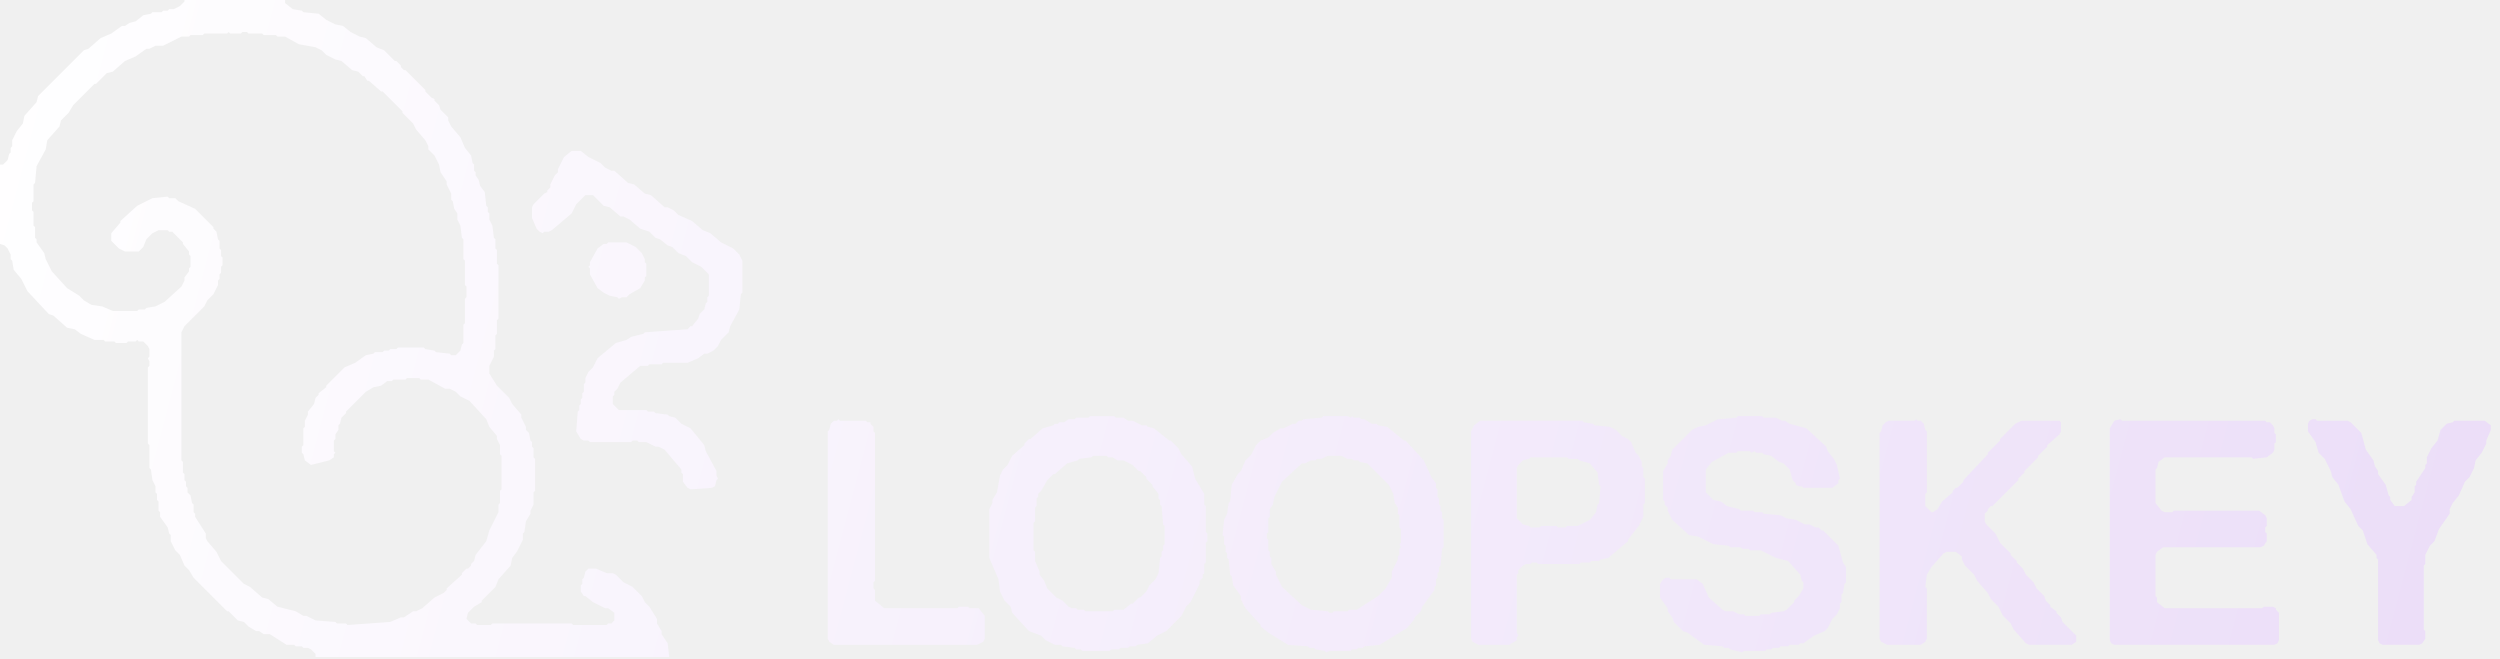
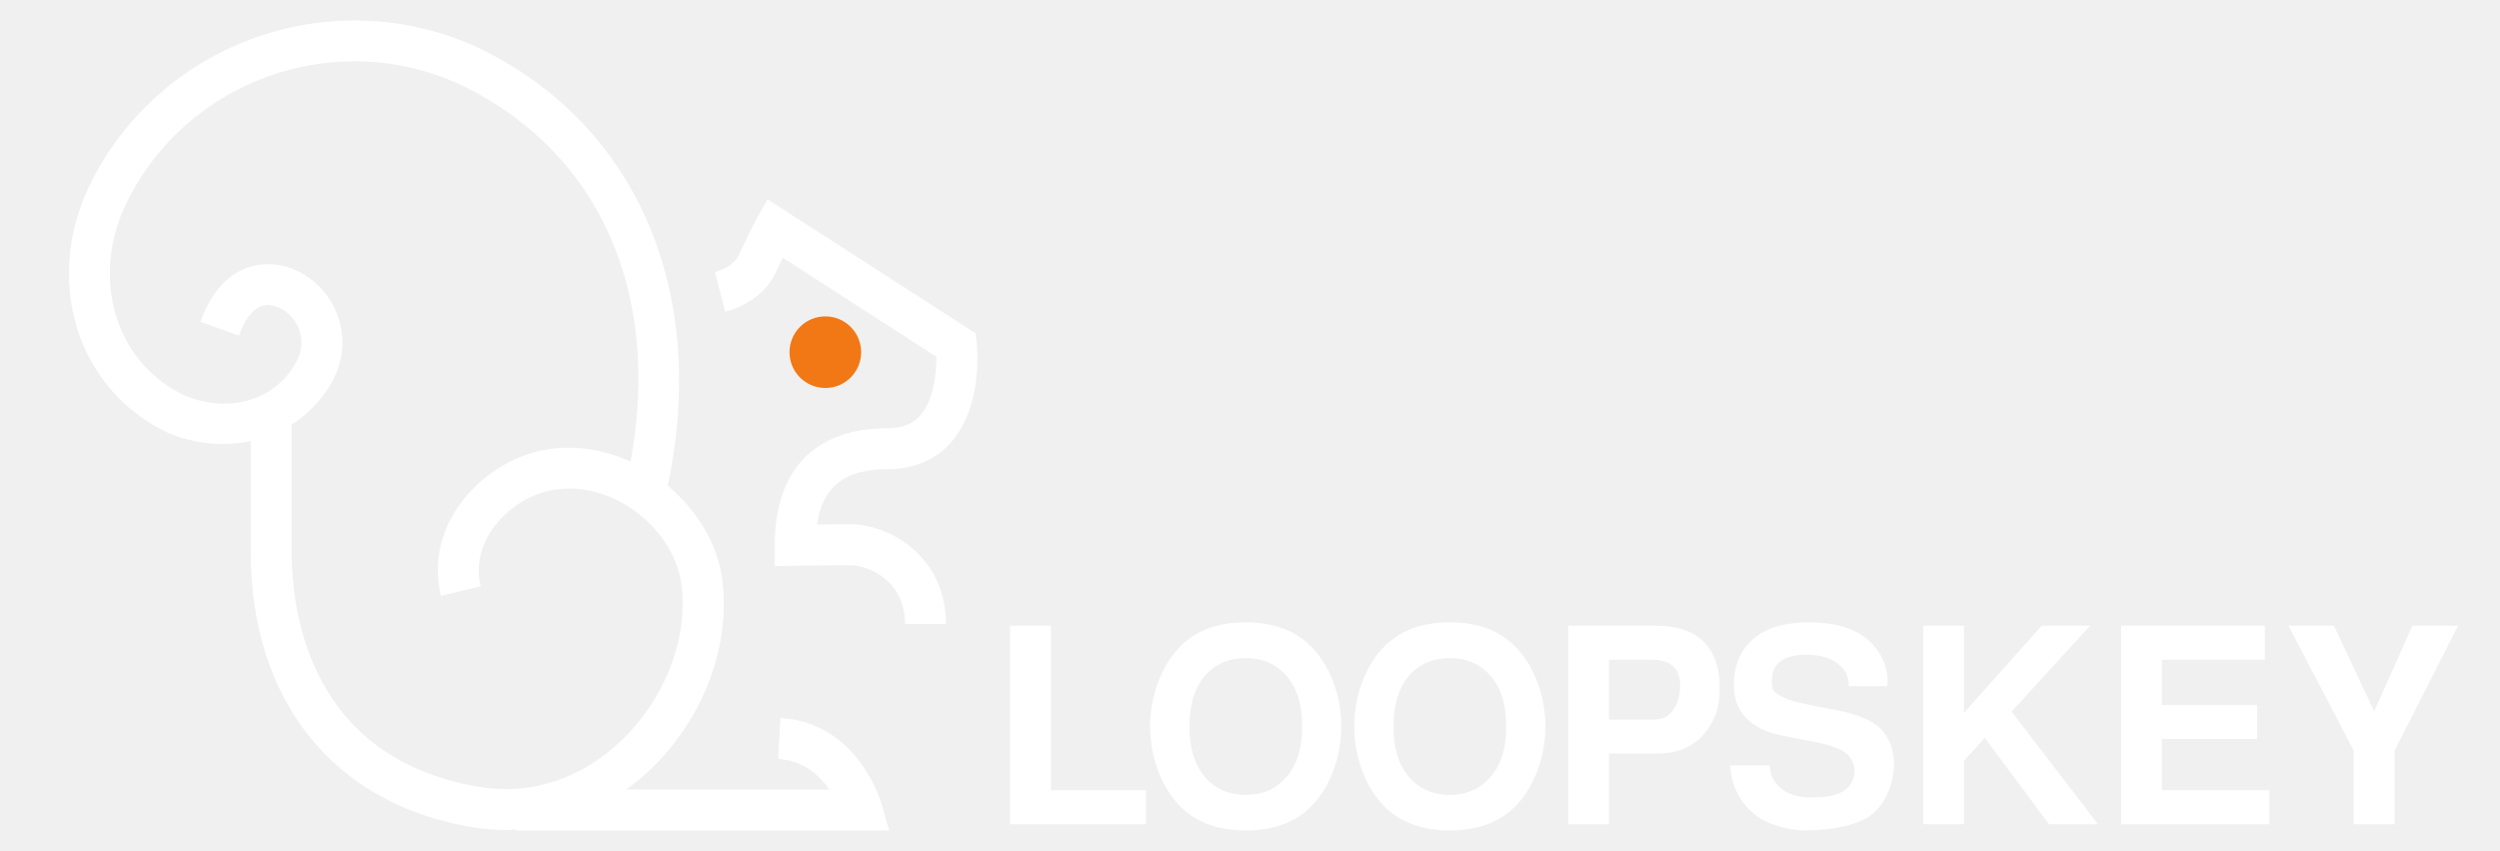
- <svg xmlns="http://www.w3.org/2000/svg" width="205" height="54" viewBox="0 0 205 54" role="img" aria-labelledby="title desc">
-   <defs>
-     <linearGradient id="loopskey-brand" x1="0" y1="0" x2="205" y2="54" gradientUnits="userSpaceOnUse">
-       <stop offset="0" stop-color="#FFFFFF" />
-       <stop offset="1" stop-color="#EBDDF8" />
-     </linearGradient>
-   </defs>
-   <path fill="url(#loopskey-brand)" fill-rule="evenodd" d="M 132 35 L 130.75 34.875 L 130.625 34.75 L 129.875 34.625 L 129.75 34.5 L 121.375 34.5 L 120.875 34.875 L 120.625 35.375 L 120.625 52.375 L 120.75 52.625 L 121.25 52.875 L 123.75 52.875 L 124.375 52.5 L 124.375 52.25 L 124.5 52.125 L 124.375 51.875 L 124.375 47.125 L 124.5 47 L 124.5 46.75 L 124.875 46.375 L 125.125 46.25 L 125.5 46.25 L 125.625 46.125 L 126 46.125 L 126.125 46.25 L 129.5 46.25 L 129.625 46.125 L 130.375 46.125 L 130.5 46 L 131.125 46 L 131.25 45.875 L 131.875 45.75 L 133.5 44.375 L 133.5 44.25 L 134.375 43.125 L 134.75 42.375 L 134.75 41.375 L 134.875 41.25 L 134.875 39.25 L 134.75 39.125 L 134.75 38.375 L 134.625 38.25 L 134.625 37.875 L 134.375 37.375 L 134.125 37.125 L 133.75 36.25 L 133.5 36 L 133 35.75 L 132.5 35.25 Z M 124.5 38.125 L 124.875 37.75 L 125.375 37.625 L 125.5 37.5 L 128.5 37.5 L 128.625 37.625 L 129.375 37.625 L 129.5 37.75 L 130.375 38 L 131 38.75 L 131.125 39.75 L 131.25 39.875 L 131.125 41.25 L 131 41.375 L 130.875 42 L 130.375 42.625 L 129.375 43.125 L 128.5 43.125 L 128.375 43.25 L 127.75 43.25 L 127.625 43.125 L 126.375 43.125 L 126.25 43.25 L 125.5 43.25 L 125.375 43.125 L 124.875 43 L 124.375 42.5 L 124.375 38.375 Z M 189.625 34.375 L 189.375 34.5 L 189.25 34.75 L 189.25 35.375 L 189.875 36.25 L 190.125 37.125 L 190.625 37.625 L 191.125 38.625 L 191.25 39.125 L 191.75 39.75 L 192.25 41.125 L 192.75 41.75 L 193.375 43.125 L 193.75 43.5 L 194.125 44.625 L 194.875 45.5 L 194.875 45.75 L 195 45.875 L 195 52.5 L 195.125 52.75 L 195.375 52.875 L 198.375 52.875 L 198.625 52.75 L 198.875 52.375 L 198.875 51.75 L 198.75 51.625 L 198.75 46.375 L 198.875 46.25 L 198.875 45.5 L 199.25 44.75 L 199.625 44.375 L 200 43.375 L 200.875 42.125 L 200.875 41.75 L 201.125 41.25 L 201.625 40.625 L 202.125 39.5 L 202.5 39.125 L 202.875 38.375 L 203 37.75 L 203.5 37.125 L 203.875 36.375 L 203.875 36.125 L 204.25 35.25 L 204.25 34.875 L 203.75 34.5 L 201.25 34.5 L 201.125 34.625 L 200.625 34.75 L 200.125 35.25 L 199.875 36.125 L 199.375 36.75 L 199 37.5 L 199 38 L 198.875 38.125 L 198.875 38.375 L 198.125 39.5 L 198.125 39.75 L 198 39.875 L 198 40.375 L 197.75 40.75 L 197.75 41 L 197.125 41.5 L 196.375 41.5 L 196 41 L 196 40.75 L 195.875 40.625 L 195.625 39.75 L 195 38.875 L 195 38.625 L 194.75 38.25 L 194.625 37.75 L 194 36.875 L 193.625 35.5 L 192.75 34.625 L 192.5 34.5 L 190 34.5 L 189.875 34.375 Z M 173.375 34.5 L 173 35.125 L 173 52.5 L 173.125 52.75 L 173.375 52.875 L 186.5 52.875 L 186.75 52.75 L 186.875 52.5 L 186.875 50.25 L 186.625 50 L 186.625 49.875 L 186.375 49.75 L 185.625 49.75 L 185.5 49.875 L 177.5 49.875 L 176.875 49.375 L 176.875 49 L 176.75 48.875 L 176.75 45.5 L 176.875 45.25 L 177.375 44.875 L 185.375 44.875 L 185.625 44.75 L 185.875 44.375 L 185.875 43.75 L 185.75 43.625 L 185.75 43.25 L 185.875 43.125 L 185.875 42.5 L 185.75 42.25 L 185.25 41.875 L 178.25 41.875 L 178.125 42 L 177.5 42 L 177.25 41.875 L 176.75 41.25 L 176.75 38.5 L 176.875 38.375 L 177 37.875 L 177.5 37.5 L 184.625 37.5 L 184.75 37.625 L 185.875 37.5 L 186.375 37.125 L 186.5 36.875 L 186.5 36.375 L 186.625 36.25 L 186.625 35.625 L 186.5 35.5 L 186.5 35.125 L 186.375 34.875 L 186.125 34.625 L 185.875 34.625 L 185.75 34.5 L 174 34.5 L 173.875 34.375 Z M 154.625 34.625 L 154.375 34.875 L 154.25 35.375 L 154.125 35.5 L 154.125 52.375 L 154.25 52.625 L 154.75 52.875 L 157.5 52.875 L 157.875 52.625 L 158 52.375 L 158 48.25 L 157.875 48.125 L 158 47.125 L 158.375 46.5 L 159.375 45.375 L 159.625 45.25 L 160.375 45.25 L 160.875 45.625 L 160.875 45.875 L 161.125 46.375 L 161.875 47.125 L 162.125 47.625 L 163 48.625 L 163.25 49.125 L 163.875 49.75 L 164.25 50.5 L 164.875 51.125 L 165.125 51.625 L 166.125 52.75 L 166.375 52.875 L 169.875 52.875 L 170.25 52.625 L 170.25 52.125 L 169.125 51 L 169 50.625 L 168.625 50.25 L 168.625 50.125 L 168.125 49.75 L 168.125 49.625 L 167.75 49.25 L 167.625 48.875 L 167 48.25 L 166.75 47.75 L 166.125 47.125 L 165.875 46.625 L 165.375 46.125 L 165.375 46 L 164.875 45.5 L 164.875 45.375 L 164 44.5 L 163.625 43.75 L 162.875 43 L 162.75 42.75 L 162.75 42.125 L 163 41.875 L 163 41.75 L 163.25 41.5 L 163.375 41.5 L 165.5 39.375 L 165.5 39.25 L 166 38.75 L 166 38.625 L 167.125 37.5 L 167.125 37.375 L 167.875 36.625 L 167.875 36.5 L 168.875 35.625 L 169 35.375 L 169 34.625 L 168.875 34.5 L 165.75 34.5 L 165.25 34.75 L 164 36 L 164 36.125 L 163 37.125 L 163 37.25 L 161 39.375 L 161 39.5 L 160.5 40 L 160.375 40 L 160.125 40.25 L 160.125 40.375 L 159.25 41.125 L 158.875 41.75 L 158.5 42 L 158.375 42 L 157.875 41.5 L 157.875 40.5 L 158 40.375 L 158 35.375 L 157.875 35.25 L 157.75 34.75 L 157.5 34.5 L 157.25 34.5 L 157.125 34.375 L 157 34.5 L 154.875 34.5 Z M 68.375 34.5 L 68.125 34.75 L 68 35.25 L 67.875 35.375 L 67.875 52.375 L 68 52.625 L 68.375 52.875 L 80.125 52.875 L 80.625 52.625 L 80.75 52.375 L 80.75 50.5 L 80.25 49.875 L 79.5 49.875 L 79.375 49.75 L 78.625 49.75 L 78.5 49.875 L 72.5 49.875 L 71.75 49.25 L 71.75 48.375 L 71.625 48.25 L 71.625 47.75 L 71.75 47.625 L 71.75 35.5 L 71.625 35.375 L 71.625 35 L 71.375 34.75 L 71.375 34.625 L 71.125 34.625 L 71 34.5 L 68.875 34.5 L 68.75 34.375 L 68.625 34.5 Z M 139.25 35 L 138.75 35.25 L 137.125 36.875 L 137 37.375 L 136.75 37.75 L 136.75 38 L 136.375 38.625 L 136.375 41 L 136.5 41.125 L 136.5 41.375 L 136.75 41.625 L 136.75 41.875 L 137.125 42.625 L 138.5 43.875 L 139.25 44 L 140.5 44.625 L 141.75 44.75 L 141.875 44.875 L 142.75 44.875 L 142.875 45 L 143.375 45 L 143.5 45.125 L 144.375 45.125 L 145.625 45.75 L 146.625 46 L 147.625 47.125 L 147.75 47.625 L 147.875 47.75 L 147.875 48.25 L 147.5 48.875 L 147.125 49.25 L 147.125 49.375 L 146.5 50 L 146.25 50.125 L 145.25 50.25 L 145.125 50.375 L 144.375 50.375 L 144.25 50.5 L 143.125 50.5 L 143 50.375 L 142.625 50.375 L 142.125 50.125 L 141.5 50.125 L 141.25 50 L 140.125 49 L 139.625 47.875 L 139.125 47.5 L 137 47.5 L 136.875 47.375 L 136.625 47.375 L 136.375 47.5 L 136.125 47.875 L 136.125 49 L 136.75 49.875 L 136.75 50.125 L 137.125 50.625 L 137.25 51 L 138 51.75 L 138.375 51.875 L 139.75 52.875 L 141.25 53 L 141.375 53.125 L 141.75 53.125 L 141.875 53.25 L 142.875 53.5 L 143 53.375 L 144.75 53.375 L 144.875 53.25 L 145.25 53.25 L 145.375 53.125 L 145.875 53.125 L 146 53 L 146.625 53 L 146.75 52.875 L 147.5 52.875 L 147.625 52.75 L 147.875 52.75 L 148.75 52.125 L 149.625 51.75 L 149.875 51.5 L 150.25 50.75 L 150.625 50.375 L 150.875 49.875 L 150.875 49.5 L 151 49.375 L 151 48.75 L 151.125 48.625 L 151.25 47.875 L 151.375 47.75 L 151.375 46.5 L 151.125 46.125 L 150.75 44.75 L 149.5 43.5 L 149.375 43.5 L 149.125 43.25 L 148.875 43.25 L 148.375 43 L 148 43 L 147.25 42.625 L 146.5 42.5 L 146 42.25 L 144.625 42.125 L 144.5 42 L 143.875 42 L 143.75 41.875 L 142.75 41.875 L 142.625 41.75 L 141.625 41.5 L 141.125 41.125 L 140.5 41 L 139.875 40.375 L 139.875 38.5 L 140.375 37.875 L 141.75 37.125 L 142.375 37.125 L 142.5 37 L 143.5 37 L 143.625 37.125 L 143.875 37 L 144 37.125 L 144.5 37.125 L 144.625 37.25 L 145.25 37.375 L 145.875 37.875 L 146.25 38 L 146.75 38.5 L 147 39.375 L 147.25 39.625 L 147.25 39.75 L 147.5 39.875 L 147.75 39.875 L 147.875 40 L 150.25 40 L 150.75 39.625 L 150.75 39.375 L 150.875 39.25 L 150.625 38.125 L 150.375 37.625 L 149.875 37 L 149.75 36.625 L 148.125 35.125 L 146.75 34.75 L 146.375 34.5 L 146.125 34.5 L 145.625 34.25 L 144.625 34.25 L 144.5 34.125 L 142.5 34.125 L 142.375 34.25 L 140.875 34.375 L 139.875 34.875 Z M 106.875 34.375 L 106.75 34.5 L 106.5 34.5 L 106.25 34.75 L 106 34.75 L 105.25 35.125 L 105 35.125 L 104.375 35.5 L 104 35.875 L 103.375 36.125 L 103 36.5 L 102.625 37.25 L 102.125 37.75 L 101.75 38.625 L 101.5 38.875 L 101 39.75 L 100.875 41.125 L 100.75 41.25 L 100.625 42.125 L 100.375 42.625 L 100.25 43.875 L 100.375 44 L 100.375 44.625 L 100.5 44.75 L 100.5 45.25 L 100.625 45.375 L 100.625 45.75 L 100.75 45.875 L 100.875 47.125 L 101 47.25 L 101.125 48 L 101.75 48.875 L 101.75 49.125 L 102.125 49.875 L 103.375 51.25 L 103.375 51.375 L 104 51.875 L 105.625 52.875 L 107.25 53 L 107.375 53.125 L 107.75 53.125 L 107.875 53.25 L 108.625 53.375 L 108.75 53.5 L 109 53.375 L 110.75 53.375 L 110.875 53.25 L 111.25 53.25 L 111.375 53.125 L 111.75 53.125 L 111.875 53 L 113.125 52.875 L 115.375 51.5 L 116 50.75 L 116 50.625 L 116.5 50.125 L 116.625 49.75 L 117.625 48.375 L 117.625 48.125 L 117.75 48 L 117.75 47.5 L 117.875 47.375 L 117.875 47 L 118 46.875 L 118 46.5 L 118.125 46.375 L 118.25 45 L 118.375 44.875 L 118.375 42.625 L 118.25 42.5 L 118.25 42 L 118.125 41.875 L 118.125 41.5 L 118 41.375 L 118 40.875 L 117.875 40.75 L 117.875 40.125 L 117.75 40 L 117.75 39.625 L 117.375 39.125 L 116.75 37.75 L 115.25 36.125 L 115.125 36.125 L 113.75 35 L 113 34.875 L 112.875 34.75 L 112.5 34.75 L 111.875 34.375 L 111.625 34.375 L 111.5 34.25 L 111 34.25 L 110.875 34.125 L 110.75 34.25 L 110.5 34.125 L 108.5 34.125 L 108.375 34.25 Z M 110 37.375 L 110.5 37.625 L 110.875 37.625 L 111 37.75 L 111.375 37.75 L 111.5 37.875 L 112.125 38 L 113.875 39.75 L 114.25 40.5 L 114.375 41.25 L 114.625 41.625 L 114.625 42.125 L 114.75 42.25 L 114.75 43.25 L 114.875 43.375 L 114.875 44.5 L 114.75 44.625 L 114.875 44.875 L 114.75 45 L 114.75 45.5 L 114.625 45.625 L 114.625 45.875 L 114.125 46.875 L 114.125 47.375 L 113.625 48.25 L 113 48.875 L 111.25 50 L 110.625 50 L 110.5 50.125 L 109.375 50.125 L 109.25 50.25 L 109 50.25 L 108.875 50.125 L 107.5 50 L 106.75 49.625 L 105.125 48.125 L 104.625 47.125 L 104.625 46.875 L 104.25 46.25 L 104.25 45.75 L 104.125 45.625 L 104.125 45.25 L 104 45.125 L 104 44.25 L 103.875 44.125 L 103.875 43.75 L 104 43.625 L 104 42.5 L 104.125 42.375 L 104.125 41.75 L 104.375 41.375 L 104.5 40.75 L 105.125 39.5 L 106.75 38 L 107 38 L 107.5 37.75 L 107.875 37.75 L 108 37.625 L 108.375 37.625 L 108.875 37.375 Z M 88.25 34.25 L 88.125 34.375 L 87.625 34.375 L 87.25 34.625 L 86.875 34.625 L 86.75 34.75 L 86.5 34.75 L 86.375 34.875 L 85.5 35.125 L 84.5 36 L 84.375 36 L 84 36.375 L 84 36.5 L 83 37.375 L 82.625 38.125 L 82.25 38.5 L 82 39 L 81.75 40.375 L 81.375 41 L 81.375 41.25 L 81.125 41.75 L 81.125 45.75 L 81.875 47.5 L 82 48.5 L 82.375 49.25 L 82.875 49.75 L 83 50.25 L 84.375 51.75 L 85.375 52.125 L 85.75 52.5 L 86.5 52.875 L 87 52.875 L 87.125 53 L 88.125 53.125 L 88.25 53.25 L 88.625 53.25 L 88.75 53.375 L 91 53.375 L 91.125 53.25 L 91.75 53.25 L 91.875 53.125 L 92.5 53.125 L 92.625 53 L 93.125 53 L 93.25 52.875 L 94.125 52.75 L 94.875 52.125 L 95.625 51.75 L 96.875 50.5 L 97.25 49.75 L 97.625 49.375 L 98.375 47.875 L 98.375 47.625 L 98.625 47.375 L 98.625 47.125 L 98.75 47 L 98.75 46.25 L 98.875 46.125 L 98.875 44.5 L 99 44.375 L 99 43.75 L 98.875 43.625 L 98.875 41.5 L 98.75 41.375 L 98.75 40.5 L 98 39.25 L 97.75 38.25 L 96.875 37.25 L 96.625 36.75 L 96 36.125 L 95.875 36.125 L 94.625 35.125 L 94.125 35 L 94 34.875 L 93.625 34.875 L 92.875 34.5 L 92.5 34.5 L 92.125 34.25 L 91.5 34.25 L 91.375 34.125 L 89.375 34.125 L 89.25 34.25 Z M 88.5 37.625 L 89.5 37.5 L 89.625 37.375 L 90.75 37.375 L 90.875 37.5 L 91.25 37.5 L 91.625 37.75 L 92.125 37.75 L 92.875 38.125 L 93.375 38.625 L 93.5 38.625 L 94 39.125 L 94 39.25 L 94.5 39.75 L 94.5 39.875 L 95 40.5 L 95 40.875 L 95.125 41 L 95.125 41.375 L 95.25 41.5 L 95.375 43 L 95.5 43.125 L 95.5 44.625 L 95.375 44.75 L 95.375 45.125 L 95.25 45.25 L 95.25 45.625 L 95.125 45.75 L 95 47 L 94.75 47.5 L 94.25 48 L 94 48.5 L 93.5 49 L 93.375 49 L 92.875 49.5 L 92.75 49.5 L 92.125 50 L 91.375 50 L 91.25 50.125 L 89 50.125 L 88.875 50 L 88.375 50 L 88.25 49.875 L 87.875 49.875 L 87.625 49.75 L 87.125 49.25 L 86.625 49 L 85.875 48.25 L 85.625 47.625 L 85.25 47.125 L 85.25 46.875 L 84.875 46 L 84.875 45.25 L 84.75 45.125 L 84.75 42.875 L 84.875 42.75 L 84.875 41.625 L 85 41.5 L 85 40.875 L 85.125 40.75 L 85.125 40.5 L 85.375 40.25 L 85.875 39.375 L 86.375 38.875 L 86.5 38.875 L 87.5 38 L 88.375 37.75 Z M 49.5 20 L 49 20.375 L 48.375 21.5 L 48.375 21.75 L 48.25 21.875 L 48.375 22 L 48.375 22.5 L 49 23.625 L 49.5 24 L 50 24.25 L 50.625 24.375 L 50.75 24.5 L 51 24.375 L 51.375 24.375 L 51.625 24.125 L 52.5 23.625 L 52.875 23 L 52.875 22.75 L 53 22.625 L 53 21.625 L 52.875 21.5 L 52.875 21.25 L 52.625 20.75 L 52.125 20.25 L 51.375 19.875 L 49.875 19.875 L 49.75 20 Z M 46.875 12.375 L 46.25 12.875 L 45.75 13.875 L 45.75 14.125 L 45.5 14.375 L 45.125 15.125 L 45.125 15.375 L 44.875 15.625 L 44.875 15.75 L 44.625 15.875 L 43.75 16.75 L 43.625 17 L 43.625 17.875 L 44 18.75 L 44.25 19 L 44.5 19.125 L 44.625 19 L 45 19 L 45.25 18.875 L 46.875 17.5 L 47.25 16.75 L 48 16 L 48.625 16 L 49.5 16.875 L 50 17 L 50.875 17.75 L 51.125 17.75 L 51.625 18 L 52.5 18.75 L 53.25 19 L 53.75 19.5 L 54.125 19.625 L 54.75 20.125 L 55.125 20.25 L 55.625 20.75 L 56.25 21 L 56.75 21.5 L 57.5 21.875 L 58.125 22.5 L 58.125 24.25 L 58 24.375 L 58 24.75 L 57.875 24.875 L 57.75 25.375 L 57.375 25.75 L 57.25 26.125 L 56.75 26.75 L 56.625 26.75 L 56.375 27 L 52.875 27.25 L 52.75 27.375 L 51.75 27.625 L 51.375 27.875 L 50.5 28.125 L 49 29.375 L 48.625 30.125 L 48.25 30.5 L 48 31 L 48 31.375 L 47.875 31.5 L 47.875 32.125 L 47.75 32.25 L 47.75 32.625 L 47.625 32.75 L 47.625 33.125 L 47.5 33.25 L 47.5 33.625 L 47.375 33.75 L 47.25 35.375 L 47.625 36 L 47.875 36.125 L 48.25 36.125 L 48.375 36.25 L 51.75 36.25 L 51.875 36.125 L 52.25 36.125 L 52.375 36.25 L 53 36.25 L 53.75 36.625 L 54 36.625 L 54.5 36.875 L 55.875 38.5 L 55.875 38.75 L 56 38.875 L 56 39.5 L 56.375 40 L 56.625 40.125 L 58.375 40 L 58.625 39.875 L 58.75 39.375 L 58.875 39.25 L 58.75 39 L 58.75 38.625 L 57.875 37 L 57.75 36.5 L 56.625 35.125 L 55.875 34.75 L 55.375 34.25 L 54.875 34.125 L 54.75 34 L 53.75 33.875 L 53.625 33.75 L 53.125 33.75 L 53 33.625 L 50.75 33.625 L 50.25 33.125 L 50.25 32.5 L 50.375 32.375 L 50.375 32.125 L 50.625 31.875 L 50.875 31.375 L 52.5 30 L 53.125 30 L 53.25 29.875 L 54.25 29.875 L 54.375 29.75 L 56.375 29.75 L 57.25 29.375 L 57.75 29 L 58 29 L 58.5 28.75 L 58.875 28.375 L 59.125 27.875 L 59.75 27.25 L 59.875 26.75 L 60.625 25.375 L 60.75 24.125 L 60.875 24 L 60.875 21.375 L 60.625 20.875 L 60.125 20.375 L 59.125 19.875 L 58.25 19.125 L 57.625 18.875 L 56.75 18.125 L 55.625 17.625 L 55.25 17.25 L 54.75 17 L 54.5 17 L 53.375 16 L 52.875 15.875 L 52 15.125 L 51.5 15 L 50.375 14 L 50.125 14 L 49.625 13.75 L 49.25 13.375 L 48.25 12.875 L 47.625 12.375 Z M 3.125 7.875 L 3 8.375 L 2 9.5 L 1.875 10.125 L 1.375 10.75 L 1 11.5 L 1 12 L 0.875 12.125 L 0.875 12.5 L 0.75 12.625 L 0.625 13.125 L 0.25 13.5 L 0 13.5 L 0 20 L 0.375 20.125 L 0.625 20.375 L 0.875 20.875 L 0.875 21.25 L 1 21.375 L 1.125 22.125 L 1.75 22.875 L 2.25 23.875 L 4 25.75 L 4.375 25.875 L 5.5 26.875 L 6.125 27 L 6.625 27.375 L 7.75 27.875 L 8.5 27.875 L 8.625 28 L 9.375 28 L 9.5 28.125 L 10.375 28.125 L 10.5 28 L 11.125 28 L 11.25 27.875 L 11.375 28 L 11.75 28 L 12.125 28.375 L 12.25 28.625 L 12.25 29.25 L 12.125 29.375 L 12.25 29.625 L 12.25 30 L 12.125 30.125 L 12.125 36.375 L 12.25 36.5 L 12.25 38.375 L 12.375 38.5 L 12.5 39.375 L 12.75 39.875 L 12.75 40.375 L 12.875 40.5 L 12.875 41 L 13 41.125 L 13 41.875 L 13.125 42 L 13.125 42.375 L 13.75 43.25 L 13.875 43.75 L 14 43.875 L 14 44.375 L 14.375 45.125 L 14.75 45.5 L 15.125 46.375 L 15.5 46.75 L 15.875 47.375 L 18.625 50.125 L 18.75 50.125 L 19.5 50.875 L 20 51 L 20.375 51.375 L 21 51.75 L 21.25 51.75 L 21.625 52 L 22.125 52 L 23.5 52.875 L 24.125 52.875 L 24.25 53 L 24.75 53 L 24.875 53.125 L 25.25 53.125 L 25.5 53.25 L 25.875 53.625 L 25.875 53.875 L 54.875 53.875 L 54.75 52.75 L 54.25 52 L 54.25 51.75 L 53.875 51.125 L 53.875 50.75 L 53.25 49.75 L 52.875 49.375 L 52.625 48.875 L 51.875 48.125 L 51.125 47.75 L 50.5 47.125 L 50.25 47 L 49.75 47 L 48.875 46.625 L 48.25 46.625 L 48 46.875 L 47.875 47.375 L 47.75 47.5 L 47.75 47.875 L 47.625 48 L 47.625 48.5 L 47.875 48.875 L 48 48.875 L 48.625 49.375 L 49.625 49.875 L 49.875 49.875 L 50.375 50.25 L 50.375 50.875 L 50.125 51.125 L 49.875 51.125 L 49.75 51.25 L 47 51.25 L 46.875 51.125 L 40.375 51.125 L 40.25 51.25 L 39.125 51.25 L 39 51.125 L 38.625 51.125 L 38.25 50.75 L 38.375 50.25 L 38.875 49.75 L 39.5 49.375 L 39.5 49.25 L 40.625 48.125 L 40.875 47.5 L 41.875 46.375 L 42 45.75 L 42.375 45.25 L 42.875 44.25 L 42.875 43.75 L 43 43.625 L 43.125 42.75 L 43.5 42.125 L 43.5 41.875 L 43.75 41.375 L 43.75 40.375 L 43.875 40.25 L 43.875 37.625 L 43.75 37.5 L 43.75 36.75 L 43.625 36.625 L 43.625 36.25 L 43.5 36.125 L 43.375 35.5 L 43.125 35.25 L 43.125 35 L 42.75 34.25 L 42.75 34 L 42 33.125 L 41.75 32.625 L 40.75 31.625 L 40.125 30.625 L 40.125 30 L 40.5 29.25 L 40.5 28.75 L 40.625 28.625 L 40.625 27.5 L 40.75 27.375 L 40.75 26.25 L 40.875 26.125 L 40.875 21.75 L 40.75 21.625 L 40.75 20.5 L 40.625 20.375 L 40.625 19.625 L 40.5 19.5 L 40.375 18.5 L 40.125 18 L 40.125 17.5 L 40 17.375 L 40 17 L 39.875 16.875 L 39.75 15.75 L 39.375 15.25 L 39.25 14.75 L 39 14.375 L 39 14.125 L 38.875 14 L 38.875 13.5 L 38.75 13.375 L 38.625 12.75 L 38.125 12.125 L 37.75 11.25 L 37 10.375 L 36.75 9.875 L 36.75 9.625 L 36.125 9 L 36 8.625 L 35.625 8.25 L 35.625 8.125 L 35.375 8 L 34.875 7.5 L 34.875 7.375 L 33.25 5.75 L 33.125 5.75 L 32.875 5.5 L 32.875 5.375 L 32.5 5 L 32.375 5 L 31.5 4.125 L 30.875 3.875 L 30 3.125 L 29.5 3 L 28.75 2.625 L 28.125 2.125 L 27.5 2 L 26.75 1.625 L 26.125 1.125 L 24.875 1 L 24.75 0.875 L 24 0.75 L 23.375 0.25 L 23.375 0 L 15.125 0 L 15.125 0.125 L 14.75 0.5 L 14.25 0.75 L 13.875 0.75 L 13.75 0.875 L 13.375 0.875 L 13.25 1 L 12.5 1 L 12.375 1.125 L 11.75 1.25 L 11.125 1.75 L 10.625 1.875 L 10.25 2.125 L 10 2.125 L 9.125 2.75 L 8.25 3.125 L 7.25 4 L 6.875 4.125 Z M 12 4 L 12.25 4 L 12.75 3.75 L 13.375 3.75 L 14.875 3 L 15.5 3 L 15.625 2.875 L 16.625 2.875 L 16.75 2.75 L 18.625 2.75 L 18.75 2.625 L 18.875 2.75 L 19.75 2.75 L 19.875 2.625 L 20.25 2.625 L 20.375 2.75 L 21.5 2.75 L 21.625 2.875 L 22.625 2.875 L 22.75 3 L 23.375 3 L 24.5 3.625 L 25.875 3.875 L 26.375 4.125 L 26.75 4.5 L 27.5 4.875 L 28 5 L 28.875 5.75 L 29.375 5.875 L 29.75 6.25 L 29.875 6.25 L 30.125 6.625 L 30.25 6.625 L 31.25 7.5 L 31.375 7.5 L 33 9.125 L 33 9.25 L 33.875 10.125 L 34.125 10.625 L 34.875 11.5 L 35.125 12 L 35.125 12.25 L 35.625 12.75 L 36 13.5 L 36.125 14.125 L 36.625 14.875 L 36.625 15.125 L 37 15.875 L 37 16.375 L 37.125 16.5 L 37.25 17.125 L 37.5 17.5 L 37.5 18 L 37.75 18.5 L 37.875 19.5 L 38 19.625 L 38 21.25 L 38.125 21.375 L 38.125 23.375 L 38.25 23.5 L 38.25 24.375 L 38.125 24.5 L 38.125 26.5 L 38 26.625 L 38 28.125 L 37.875 28.25 L 37.75 28.75 L 37.375 29.125 L 37 29.125 L 36.875 29 L 35.75 28.875 L 35.625 28.75 L 34.875 28.625 L 34.75 28.5 L 32.625 28.5 L 32.5 28.625 L 32 28.625 L 31.875 28.75 L 31.5 28.75 L 31.375 28.875 L 30.75 28.875 L 30.625 29 L 30 29.125 L 29.125 29.75 L 28.25 30.125 L 26.75 31.625 L 26.75 31.75 L 26.125 32.25 L 26.125 32.375 L 25.875 32.625 L 25.75 33.125 L 25.25 33.75 L 25.25 34 L 25 34.5 L 25 35 L 24.875 35.125 L 24.875 36.5 L 24.75 36.625 L 24.75 37.125 L 24.875 37.25 L 25 37.75 L 25.5 38.125 L 27 37.75 L 27.375 37.5 L 27.375 37.25 L 27.5 37.125 L 27.375 37 L 27.375 36.125 L 27.5 36 L 27.5 35.625 L 27.75 35.25 L 27.75 34.875 L 27.875 34.75 L 28 34.25 L 28.375 33.875 L 28.375 33.75 L 30 32.125 L 30.625 31.75 L 31.25 31.625 L 31.75 31.25 L 32.125 31.25 L 32.25 31.125 L 33.25 31.125 L 33.375 31 L 34.375 31 L 34.5 31.125 L 35.125 31.125 L 36.5 31.875 L 36.875 31.875 L 37.375 32.125 L 37.75 32.5 L 38.5 32.875 L 39.875 34.375 L 40.125 35 L 40.75 35.75 L 40.75 36 L 41 36.5 L 41 37.25 L 41.125 37.375 L 41.125 40.125 L 41 40.25 L 41 41.25 L 40.875 41.375 L 40.875 42 L 40.125 43.5 L 39.875 44.375 L 39 45.5 L 38.875 46 L 38.625 46.25 L 38.625 46.375 L 38.375 46.625 L 38.25 46.625 L 37.875 47 L 37.875 47.125 L 36.625 48.25 L 36.625 48.375 L 36.375 48.625 L 35.625 49 L 34.625 49.875 L 34.125 50.125 L 33.875 50.125 L 33.125 50.625 L 32.875 50.625 L 32 51 L 28.5 51.25 L 28.375 51.125 L 27.625 51.125 L 27.5 51 L 25.875 50.875 L 25.125 50.5 L 24.875 50.5 L 24.25 50.125 L 22.75 49.75 L 22 49.125 L 21.5 49 L 20.5 48.125 L 20 47.875 L 18.125 46 L 17.75 45.25 L 17 44.375 L 16.875 44.125 L 16.875 43.75 L 16 42.375 L 16 42.125 L 15.875 42 L 15.875 41.375 L 15.75 41.25 L 15.625 40.625 L 15.375 40.375 L 15.375 40 L 15.25 39.875 L 15.25 39.5 L 15.125 39.375 L 15.125 38.875 L 15 38.75 L 15 37.875 L 14.875 37.75 L 14.875 27.25 L 15.125 26.75 L 16.75 25.125 L 17 24.625 L 17.5 24.125 L 17.875 23.375 L 17.875 23 L 18 22.875 L 18 22.5 L 18.125 22.375 L 18.125 21.875 L 18.25 21.75 L 18.25 21.125 L 18.125 21 L 18.125 20.5 L 18 20.375 L 18 19.75 L 17.875 19.625 L 17.75 19 L 17.5 18.75 L 17.5 18.625 L 16 17.125 L 14.625 16.5 L 14.375 16.25 L 13.875 16.25 L 13.75 16.125 L 12.5 16.25 L 11.25 16.875 L 9.875 18.125 L 9.875 18.25 L 9.125 19.125 L 9.125 19.75 L 9.75 20.375 L 10.25 20.625 L 11.375 20.625 L 11.75 20.25 L 12 19.625 L 12.5 19.125 L 13 18.875 L 13.75 18.875 L 13.875 19 L 14.125 19 L 15 19.875 L 15 20 L 15.5 20.625 L 15.5 20.875 L 15.625 21 L 15.625 21.875 L 15.5 22 L 15.5 22.25 L 15.125 22.75 L 15.125 23 L 14.875 23.5 L 13.5 24.75 L 12.75 25.125 L 12 25.25 L 11.875 25.375 L 11.375 25.375 L 11.25 25.5 L 9.25 25.5 L 8.375 25.125 L 7.5 25 L 6.875 24.625 L 6.5 24.25 L 5.5 23.625 L 4.25 22.25 L 3.75 21.25 L 3.625 20.75 L 3 19.875 L 3 19.625 L 2.875 19.5 L 2.875 18.625 L 2.75 18.5 L 2.75 17.375 L 2.625 17.25 L 2.625 16.625 L 2.75 16.5 L 2.75 15.125 L 2.875 15 L 3 13.625 L 3.75 12.25 L 3.875 11.5 L 4.875 10.375 L 5 9.875 L 5.625 9.25 L 6 8.625 L 7.75 6.875 L 7.875 6.875 L 8.75 6 L 9.25 5.875 L 10.25 5 L 11.125 4.625 Z" />
+ <svg xmlns="http://www.w3.org/2000/svg" version="1.1" width="567" height="193" viewBox="0 0 566.93 192.76">
+   <g>
+     <path fill="#FFFFFF" d="M108.47,178.28c-38.19-6.5-42.3-39.45-42.3-53.32l0.01-28.8c4.06-2.59,7.48-6.17,9.71-10.79   c2.09-4.32,2.36-9.21,0.77-13.74c-1.59-4.55-4.87-8.22-9.23-10.31c-3.85-1.83-8.16-2.02-11.87-0.51   c-4.48,1.84-7.88,5.89-10.09,12.05l8.73,3.15c1.28-3.53,2.96-5.81,4.88-6.6c1.78-0.74,3.62-0.05,4.33,0.29   c2.12,1.02,3.71,2.8,4.49,5.01c0.76,2.19,0.63,4.55-0.38,6.63c-2.17,4.49-5.9,7.58-10.35,9.07h-0.27v0.11   c-4.57,1.45-9.88,1.21-15.08-0.97c-7.23-3.47-12.46-9.31-15.11-16.86c-2.92-8.35-2.26-18.01,1.84-26.49   c13.74-28.45,48.15-40.43,76.7-26.73c30.89,15.27,44.77,46.86,37.82,85.12c-6.75-3.07-14.12-3.99-20.97-2.38   c-7.54,1.78-14.77,7.04-18.9,13.72c-3.65,5.93-4.76,12.53-3.19,19.09l9.03-2.16c-1.24-5.18,0.44-9.42,2.07-12.06   c2.87-4.66,7.9-8.31,13.11-9.55c6.22-1.48,13.21,0,19.12,4.03c6.08,4.14,10.27,10.43,11.21,16.83   c1.73,11.96-3.44,25.82-13.19,35.33C132.13,176.48,120.45,180.35,108.47,178.28 M177.06,162.72l-0.54,9.28   c5.7,0.32,9.39,3.71,11.63,6.93h-46.09c2.01-1.46,3.97-3.04,5.81-4.83c11.99-11.69,18.08-28.29,15.89-43.32   c-1.13-7.78-5.71-15.24-12.27-20.75c9.24-43.62-6.76-81.4-42.16-98.91c-33.17-15.9-73.16-2-89.13,31.04   c-5.16,10.69-5.98,22.94-2.24,33.6c3.42,9.79,10.48,17.67,20.05,22.26c6.36,2.68,12.91,3.14,18.89,1.89l-0.01,25.06   c-0.01,33.78,18.69,57.14,50.03,62.48c2.55,0.43,5.11,0.65,7.65,0.65c0.8,0,1.59-0.08,2.38-0.12v0.25h84.76l-1.68-5.91   C199.82,181.54,194.55,163.72,177.06,162.72" />
+     <path fill="#FFFFFF" d="M201.45,106.28c5.79,0,10.69-2.05,14.17-5.92c7.28-8.09,6.11-21.19,5.96-22.66l-0.23-2.2l-47.2-30.4l-2.43,4.22   c0,0-0.89,1.56-4.16,8.5c-1.01,2.14-3.85,3.38-5.36,3.77l2.31,8.99c1.95-0.5,8.53-2.62,11.44-8.8c0.64-1.36,1.18-2.5,1.64-3.44   l34.85,22.47c0.02,3.74-0.62,9.91-3.74,13.37c-1.71,1.9-4.09,2.82-7.25,2.82c-16.57,0-25.7,9.42-25.7,26.54v4.72l4.72-0.08   c0.01,0,6.15-0.1,12.5-0.11c3.87,0,12.35,3.36,12.35,13.34h9.28c0-15.43-12.91-22.63-21.64-22.63c-2.73,0-5.41,0.03-7.61,0.05   C186.61,110.19,191.71,106.28,201.45,106.28" />
+     <path fill="#F27815" d="M195.36,79.76c0-4.49-3.64-8.12-8.12-8.12c-4.49,0-8.13,3.63-8.13,8.12c0,4.49,3.64,8.12,8.13,8.12   C191.72,87.89,195.36,84.25,195.36,79.76" />
+     <path fill="#FFFFFF" d="M538.62,161.2l-9.13-19.41h-10.32l14.82,28.33v16.69h9.26v-16.69l14.4-28.33h-10.36L538.62,161.2z M481.19,186.81h33.64   v-7.73h-24.38v-11.6h21.58v-7.73h-21.58v-10.24h23.36v-7.73h-32.62V186.81z M445.56,186.81v-14.4l4.71-5.19l14.57,19.58h11.13   l-19.62-25.53l17.84-19.5h-11l-17.63,19.75v-19.75h-9.26v45.02H445.56z M428.23,154.45c0-2.8-0.91-5.35-2.72-7.64   c-2.98-3.85-8.04-5.78-15.21-5.78c-5.27,0-9.36,1.17-12.28,3.52c-2.69,2.21-4.23,5.2-4.63,8.96c-0.03,0.6-0.04,1.18-0.04,1.74   c0,5.27,2.75,8.85,8.24,10.75c1.02,0.37,4.3,1.06,9.85,2.08c4.02,0.79,6.61,1.78,7.77,2.97c0.99,1.05,1.49,2.27,1.49,3.65   c0,1.59-0.55,2.9-1.66,3.95c-1.36,1.3-3.75,2-7.18,2.08c-3.82,0.14-6.64-0.74-8.45-2.63c-1.27-1.3-1.91-2.85-1.91-4.63h-9.01   c0.37,4.98,2.46,8.86,6.29,11.63c1.47,1.05,3.44,1.87,5.91,2.47c1.95,0.48,3.67,0.69,5.14,0.63c6.29-0.11,10.99-1.14,14.1-3.1   c1.72-1.13,3.11-2.8,4.16-5.01s1.57-4.51,1.57-6.88c0-3.29-0.98-5.94-2.93-7.96c-1.95-2.02-5.49-3.49-10.61-4.4   c-6.94-1.25-10.71-2.17-11.3-2.76c-1.13-0.45-1.9-0.92-2.29-1.4c-0.48-0.62-0.65-1.66-0.51-3.1c0.25-3.54,2.96-5.28,8.11-5.22   c3.03,0.06,5.38,0.8,7.05,2.25c1.59,1.3,2.32,2.93,2.21,4.89h8.71C428.19,155.2,428.23,154.84,428.23,154.45 M374.97,149.52   c3.09,0,5.04,1.15,5.86,3.44c0.23,0.65,0.34,1.44,0.34,2.38c0,1.48-0.24,2.79-0.72,3.95c-1.05,2.52-2.73,3.78-5.06,3.78h-10.36   v-13.55H374.97z M365.03,186.81v-16.05h11.04c6.03,0,10.31-2.68,12.83-8.03c0.82-1.81,1.23-4.12,1.23-6.92   c0-2.63-0.4-4.87-1.19-6.71c-2.04-4.87-6.44-7.31-13.21-7.31h-19.96v45.02H365.03z M320.6,177.09c-2.97-2.75-4.46-6.9-4.46-12.45   c0-5.58,1.49-9.74,4.46-12.49c2.21-2.01,4.98-3.01,8.32-3.01s6.09,1,8.24,3.01c3.03,2.75,4.55,6.91,4.55,12.49   c0,5.55-1.52,9.7-4.55,12.45c-2.15,2.04-4.9,3.06-8.24,3.06S322.81,179.12,320.6,177.09 M348.82,154.72   c-1.17-3.19-2.81-5.87-4.91-8.05c-3.62-3.77-8.62-5.65-14.99-5.65c-6.4,0-11.41,1.88-15.03,5.65c-2.1,2.18-3.73,4.86-4.91,8.05   c-1.18,3.19-1.76,6.49-1.76,9.91c0,3.43,0.59,6.73,1.76,9.92c1.17,3.19,2.81,5.87,4.91,8.05c3.62,3.74,8.63,5.61,15.03,5.61   c6.37,0,11.37-1.87,14.99-5.61c2.1-2.18,3.73-4.86,4.91-8.05c1.18-3.19,1.77-6.49,1.77-9.92   C350.59,161.21,350,157.91,348.82,154.72 M274.31,177.09c-2.97-2.75-4.46-6.9-4.46-12.45c0-5.58,1.49-9.74,4.46-12.49   c2.21-2.01,4.99-3.01,8.32-3.01c3.34,0,6.09,1,8.24,3.01c3.03,2.75,4.54,6.91,4.54,12.49c0,5.55-1.51,9.7-4.54,12.45   c-2.15,2.04-4.9,3.06-8.24,3.06C279.29,180.14,276.51,179.12,274.31,177.09 M302.53,154.72c-1.18-3.19-2.81-5.87-4.91-8.05   c-3.63-3.77-8.62-5.65-15-5.65c-6.4,0-11.41,1.88-15.03,5.65c-2.1,2.18-3.73,4.86-4.91,8.05c-1.18,3.19-1.76,6.49-1.76,9.91   c0,3.43,0.59,6.73,1.76,9.92c1.18,3.19,2.81,5.87,4.91,8.05c3.62,3.74,8.64,5.61,15.03,5.61c6.37,0,11.37-1.87,15-5.61   c2.1-2.18,3.73-4.86,4.91-8.05c1.17-3.19,1.76-6.49,1.76-9.92C304.29,161.21,303.7,157.91,302.53,154.72 M229.15,186.81h30.84   v-7.73h-21.58v-37.29h-9.26V186.81z" />
+   </g>
</svg>
